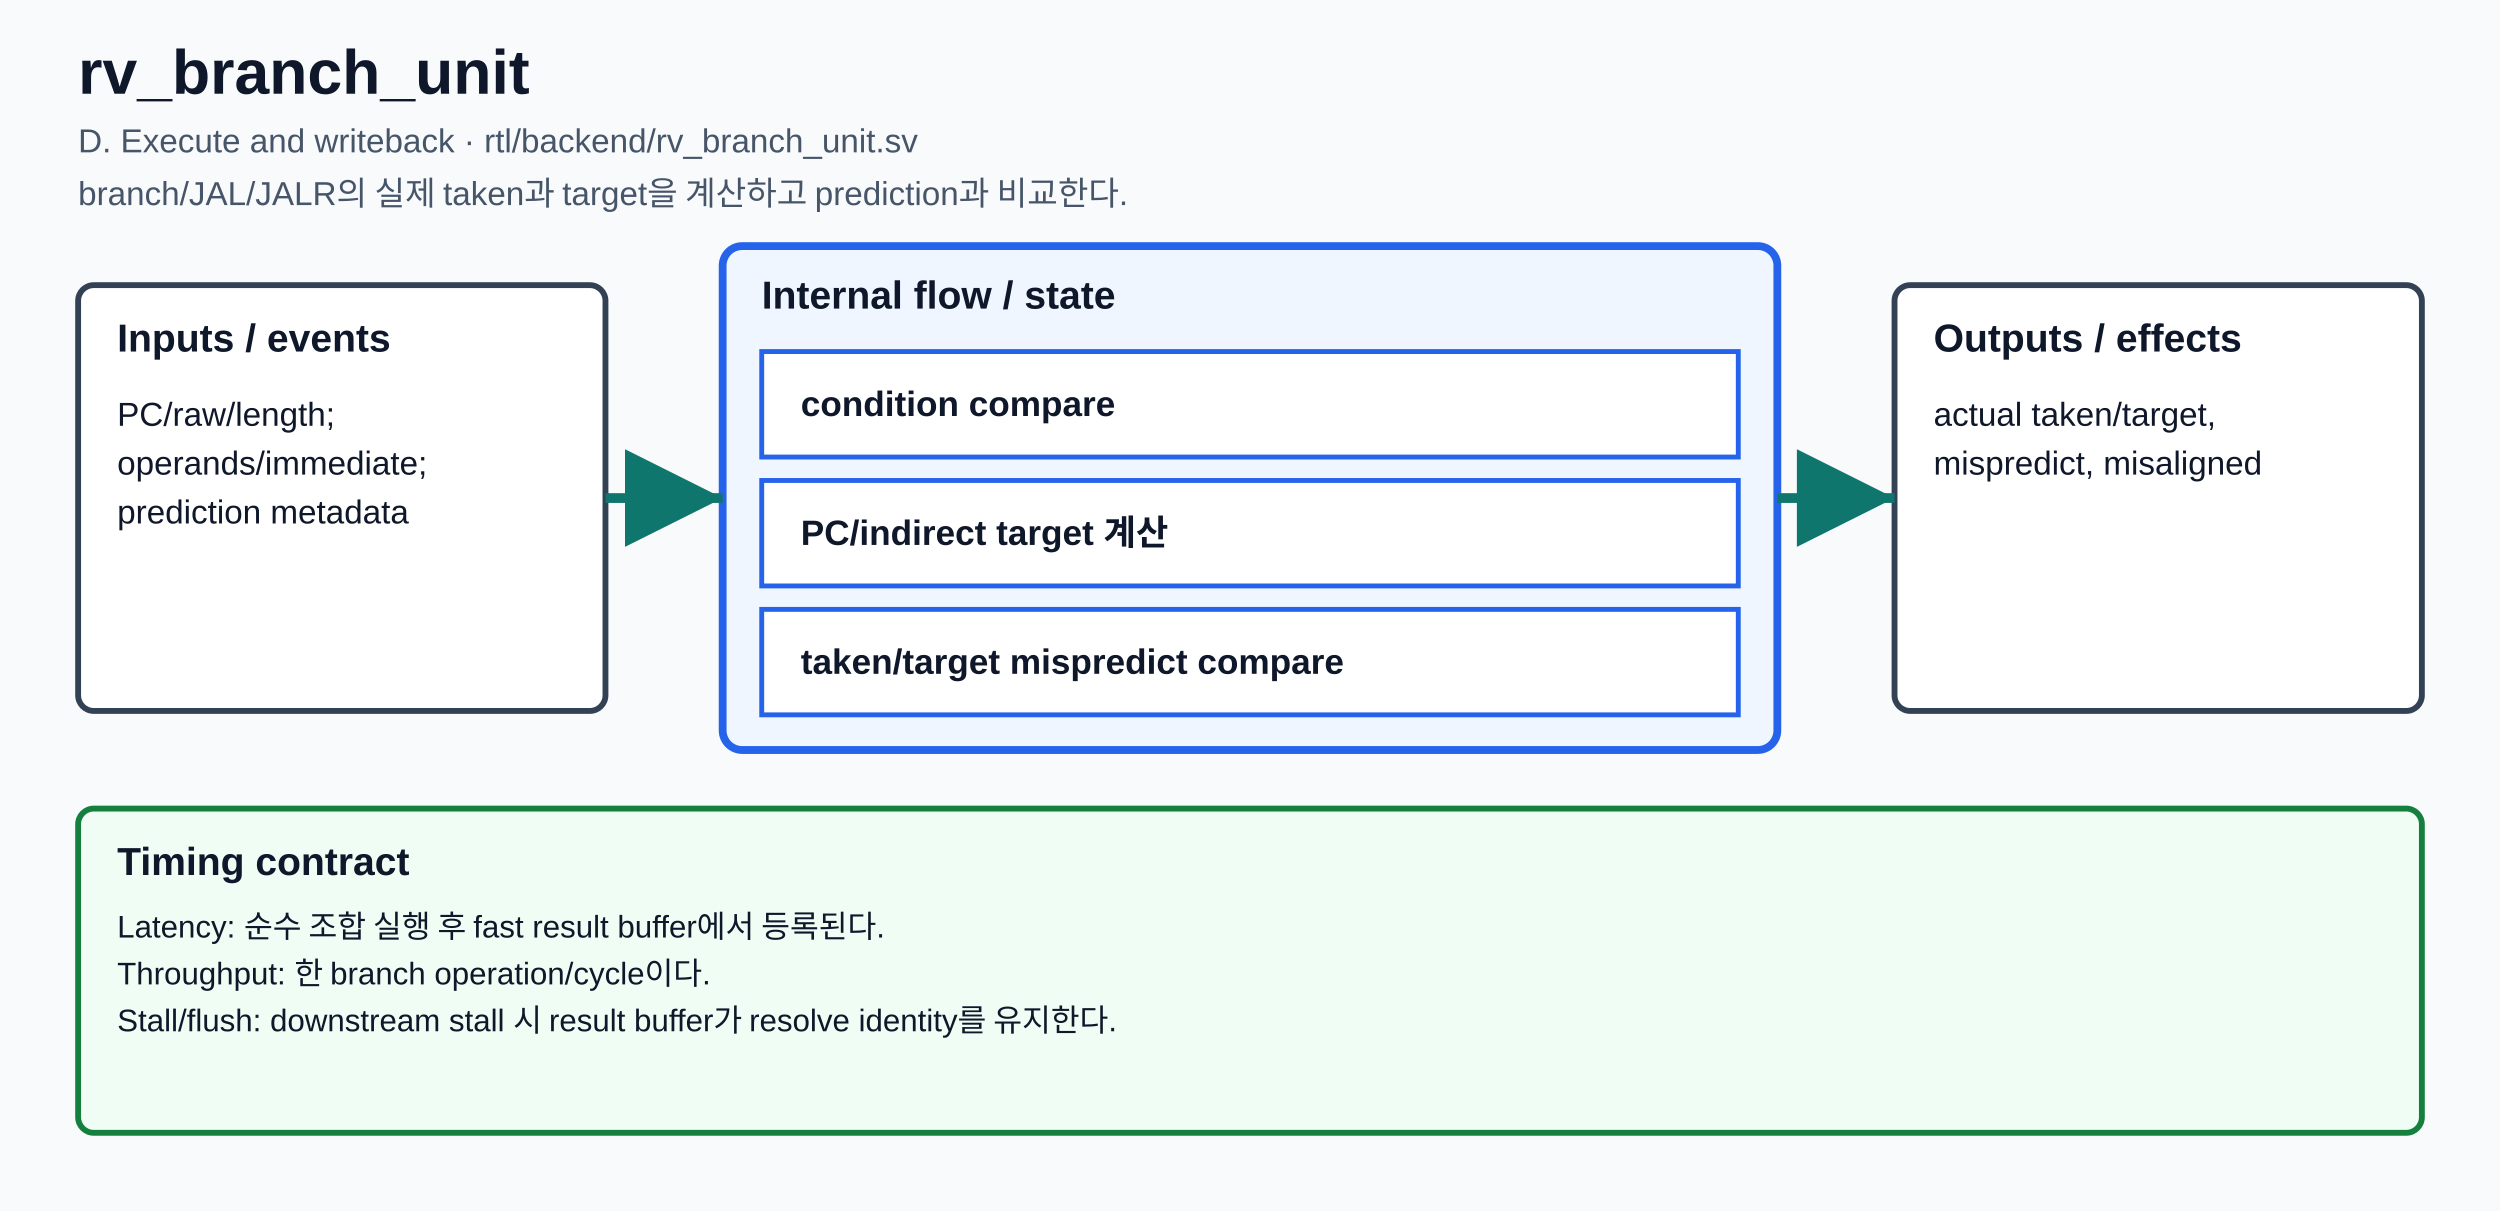
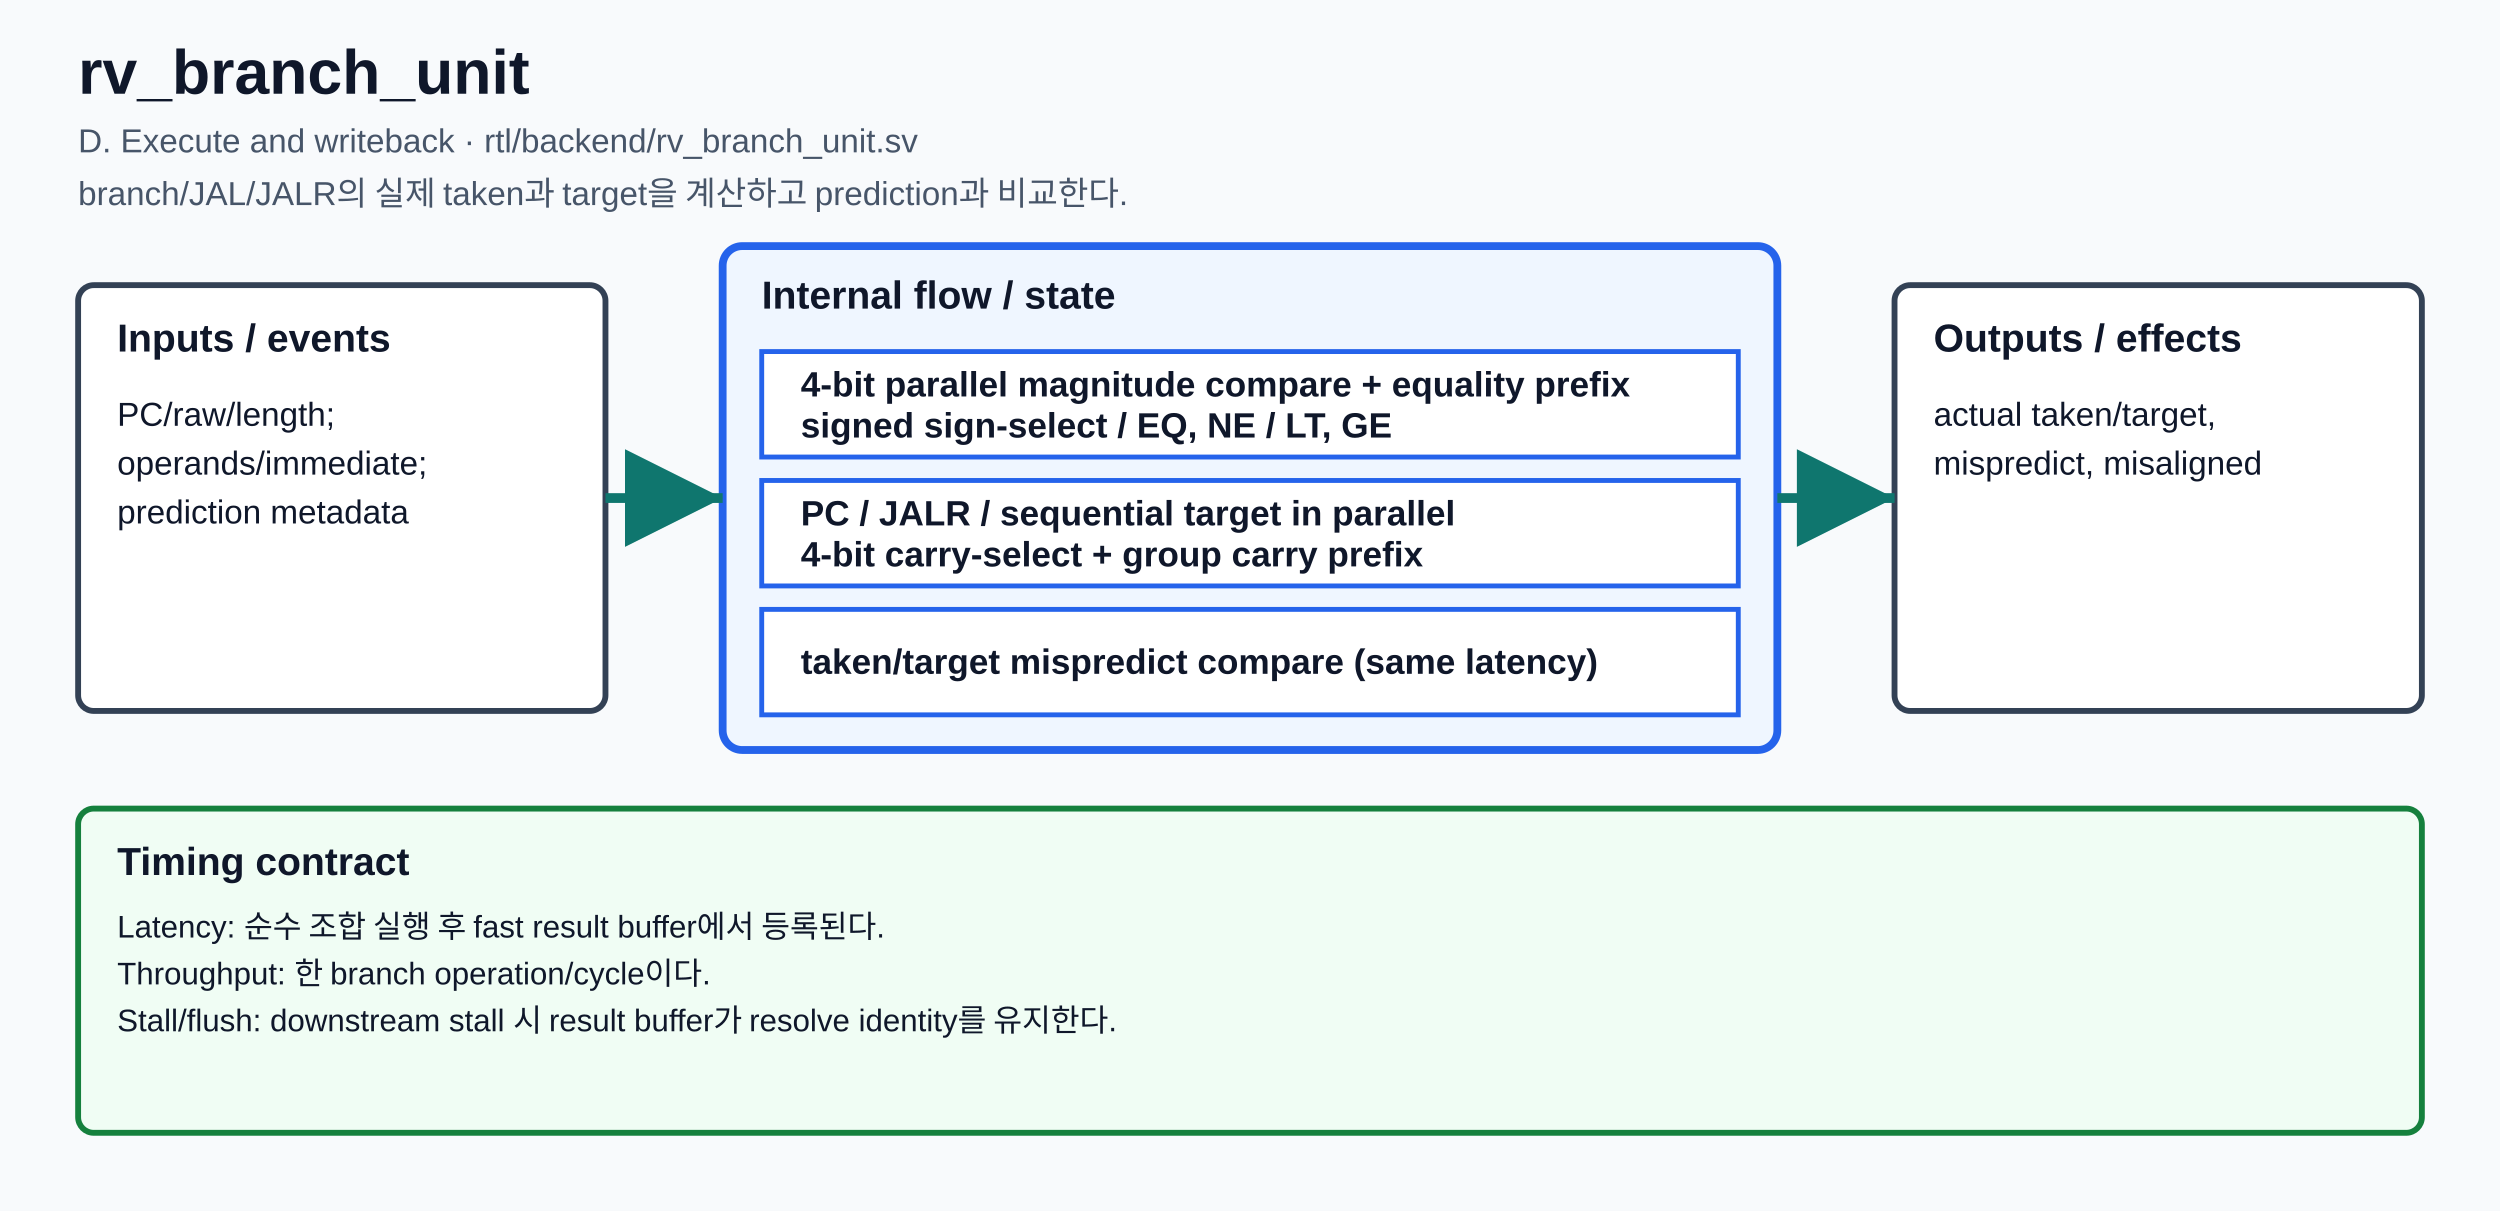
<svg xmlns="http://www.w3.org/2000/svg" width="1280" height="620" viewBox="0 0 1280 620" role="img" aria-labelledby="title desc">
  <defs>
    <marker id="arrow" markerWidth="12" markerHeight="12" refX="10" refY="5" orient="auto">
      <path d="M0,0 L10,5 L0,10 Z" class="arrow-head" />
    </marker>
  </defs>
  <style>
  .bg { fill:#f8fafc; } .panel { fill:#ffffff; stroke:#334155; stroke-width:3; }
  .core { fill:#eff6ff; stroke:#2563eb; stroke-width:4; } .stage { fill:#ffffff; stroke:#2563eb; stroke-width:2.5; }
  .timing { fill:#f0fdf4; stroke:#15803d; stroke-width:3; } .wire { fill:none; stroke:#0f766e; stroke-width:5; marker-end:url(#arrow); }
  .arrow-head { fill:#0f766e; } text { font-family:'Noto Sans KR','Malgun Gothic',Arial,sans-serif; fill:#0f172a; }
  .title { font-size:32px; font-weight:700; } .subtitle { font-size:17px; fill:#475569; }
  .label { font-size:20px; font-weight:700; } .body { font-size:17px; } .stage-text { font-size:18px; font-weight:600; }
  .timing-text { font-size:16px; }
  @media (prefers-color-scheme:dark) { .bg{fill:#0f172a} .panel{fill:#111827;stroke:#94a3b8} .core{fill:#172554;stroke:#60a5fa} .stage{fill:#111827;stroke:#60a5fa} .timing{fill:#052e16;stroke:#4ade80} text{fill:#e5e7eb} .subtitle{fill:#cbd5e1} .wire{stroke:#5eead4} .arrow-head{fill:#5eead4} }
</style>
  <rect width="1280" height="620" class="bg" />
  <text x="40" y="48" class="title">rv_branch_unit</text>
  <text x="40" y="78" class="subtitle">D. Execute and writeback · rtl/backend/rv_branch_unit.sv</text>
  <text x="40" y="105" class="subtitle">
    <tspan x="40" dy="0">branch/JAL/JALR의 실제 taken과 target을 계산하고 prediction과 비교한다.</tspan>
  </text>
  <rect x="40" y="146" width="270" height="218" rx="8" class="panel" />
  <text x="60" y="180" class="label">Inputs / events</text>
  <text x="60" y="218" class="body">
    <tspan x="60" dy="0">PC/raw/length;</tspan>
    <tspan x="60" dy="25">operands/immediate;</tspan>
    <tspan x="60" dy="25">prediction metadata</tspan>
  </text>
  <rect x="370" y="126" width="540" height="258" rx="10" class="core" />
  <text x="390" y="158" class="label">Internal flow / state</text>
  <rect x="390" y="180" width="500" height="54" class="stage" />
-   <text x="410" y="213" class="stage-text">
-     <tspan x="410" dy="0">condition compare</tspan>
+   <text x="410" y="203" class="stage-text">
+     <tspan x="410">4-bit parallel magnitude compare + equality prefix</tspan>
+     <tspan x="410" dy="21">signed sign-select / EQ, NE / LT, GE</tspan>
  </text>
  <rect x="390" y="246" width="500" height="54" class="stage" />
-   <text x="410" y="279" class="stage-text">
-     <tspan x="410" dy="0">PC/indirect target 계산</tspan>
+   <text x="410" y="269" class="stage-text">
+     <tspan x="410">PC / JALR / sequential target in parallel</tspan>
+     <tspan x="410" dy="21">4-bit carry-select + group carry prefix</tspan>
  </text>
  <rect x="390" y="312" width="500" height="54" class="stage" />
  <text x="410" y="345" class="stage-text">
-     <tspan x="410" dy="0">taken/target mispredict compare</tspan>
+     <tspan x="410" dy="0">taken/target mispredict compare (same latency)</tspan>
  </text>
  <rect x="970" y="146" width="270" height="218" rx="8" class="panel" />
  <text x="990" y="180" class="label">Outputs / effects</text>
  <text x="990" y="218" class="body">
    <tspan x="990" dy="0">actual taken/target,</tspan>
    <tspan x="990" dy="25">mispredict, misaligned</tspan>
  </text>
  <path d="M310 255 H350 V255 H370" class="wire" />
  <path d="M910 255 H950 V255 H970" class="wire" />
  <rect x="40" y="414" width="1200" height="166" rx="8" class="timing" />
  <text x="60" y="448" class="label">Timing contract</text>
  <text x="60" y="480" class="timing-text">
    <tspan x="60" dy="0">Latency: 순수 조합 실행 후 fast result buffer에서 등록된다.</tspan>
    <tspan x="60" dy="24">Throughput: 한 branch operation/cycle이다.</tspan>
    <tspan x="60" dy="24">Stall/flush: downstream stall 시 result buffer가 resolve identity를 유지한다.</tspan>
  </text>
</svg>
